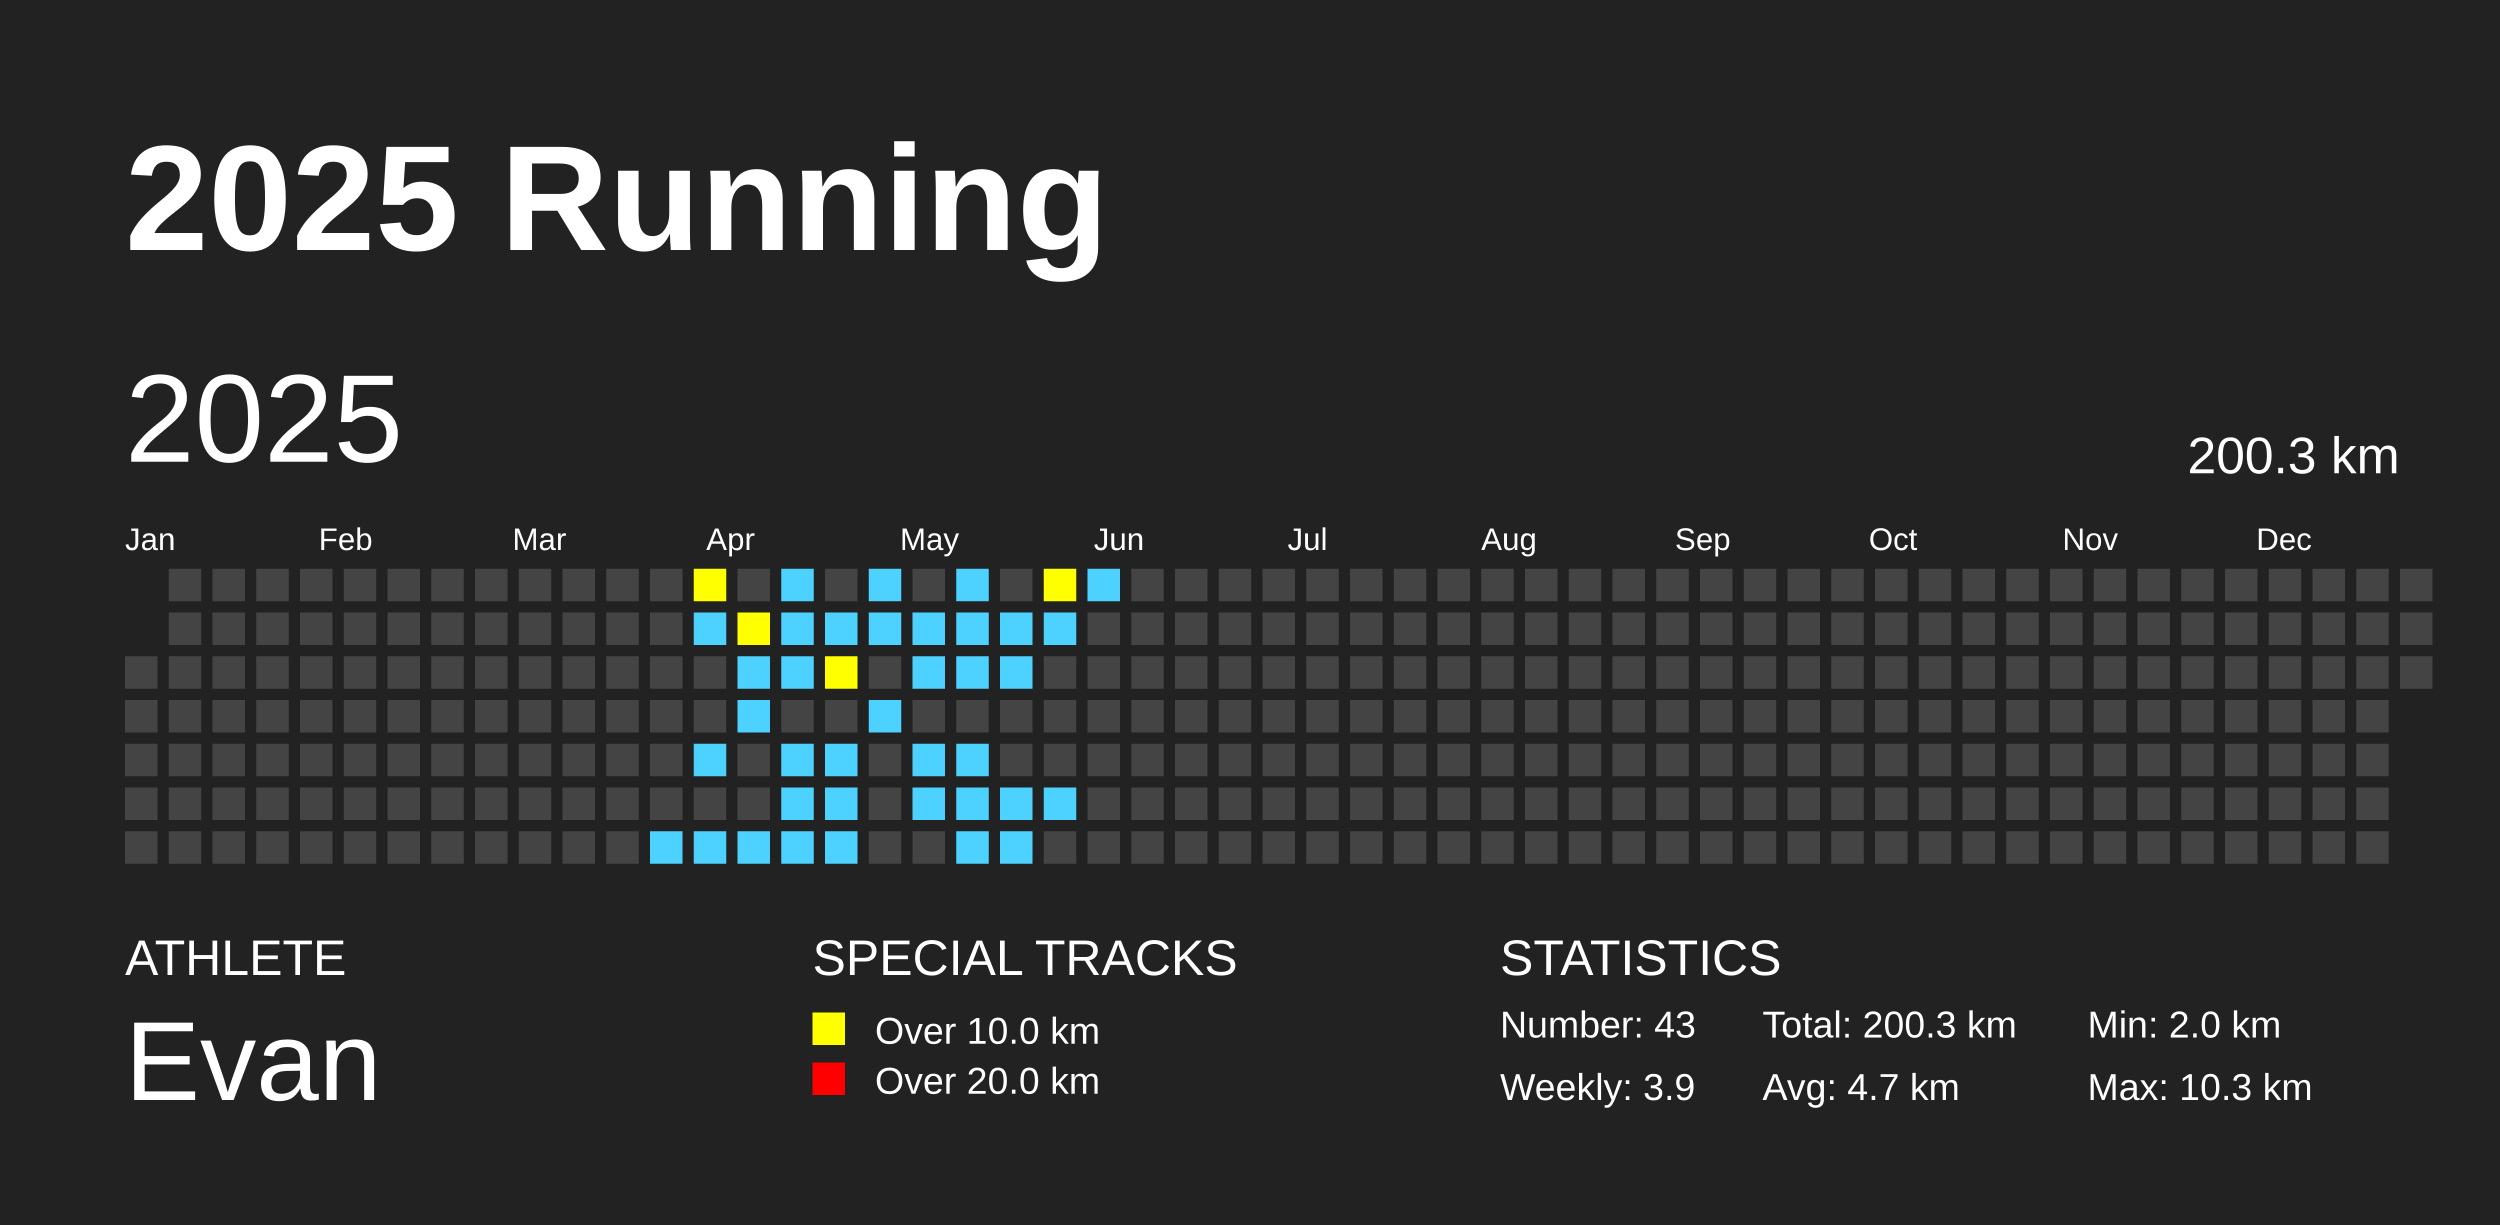
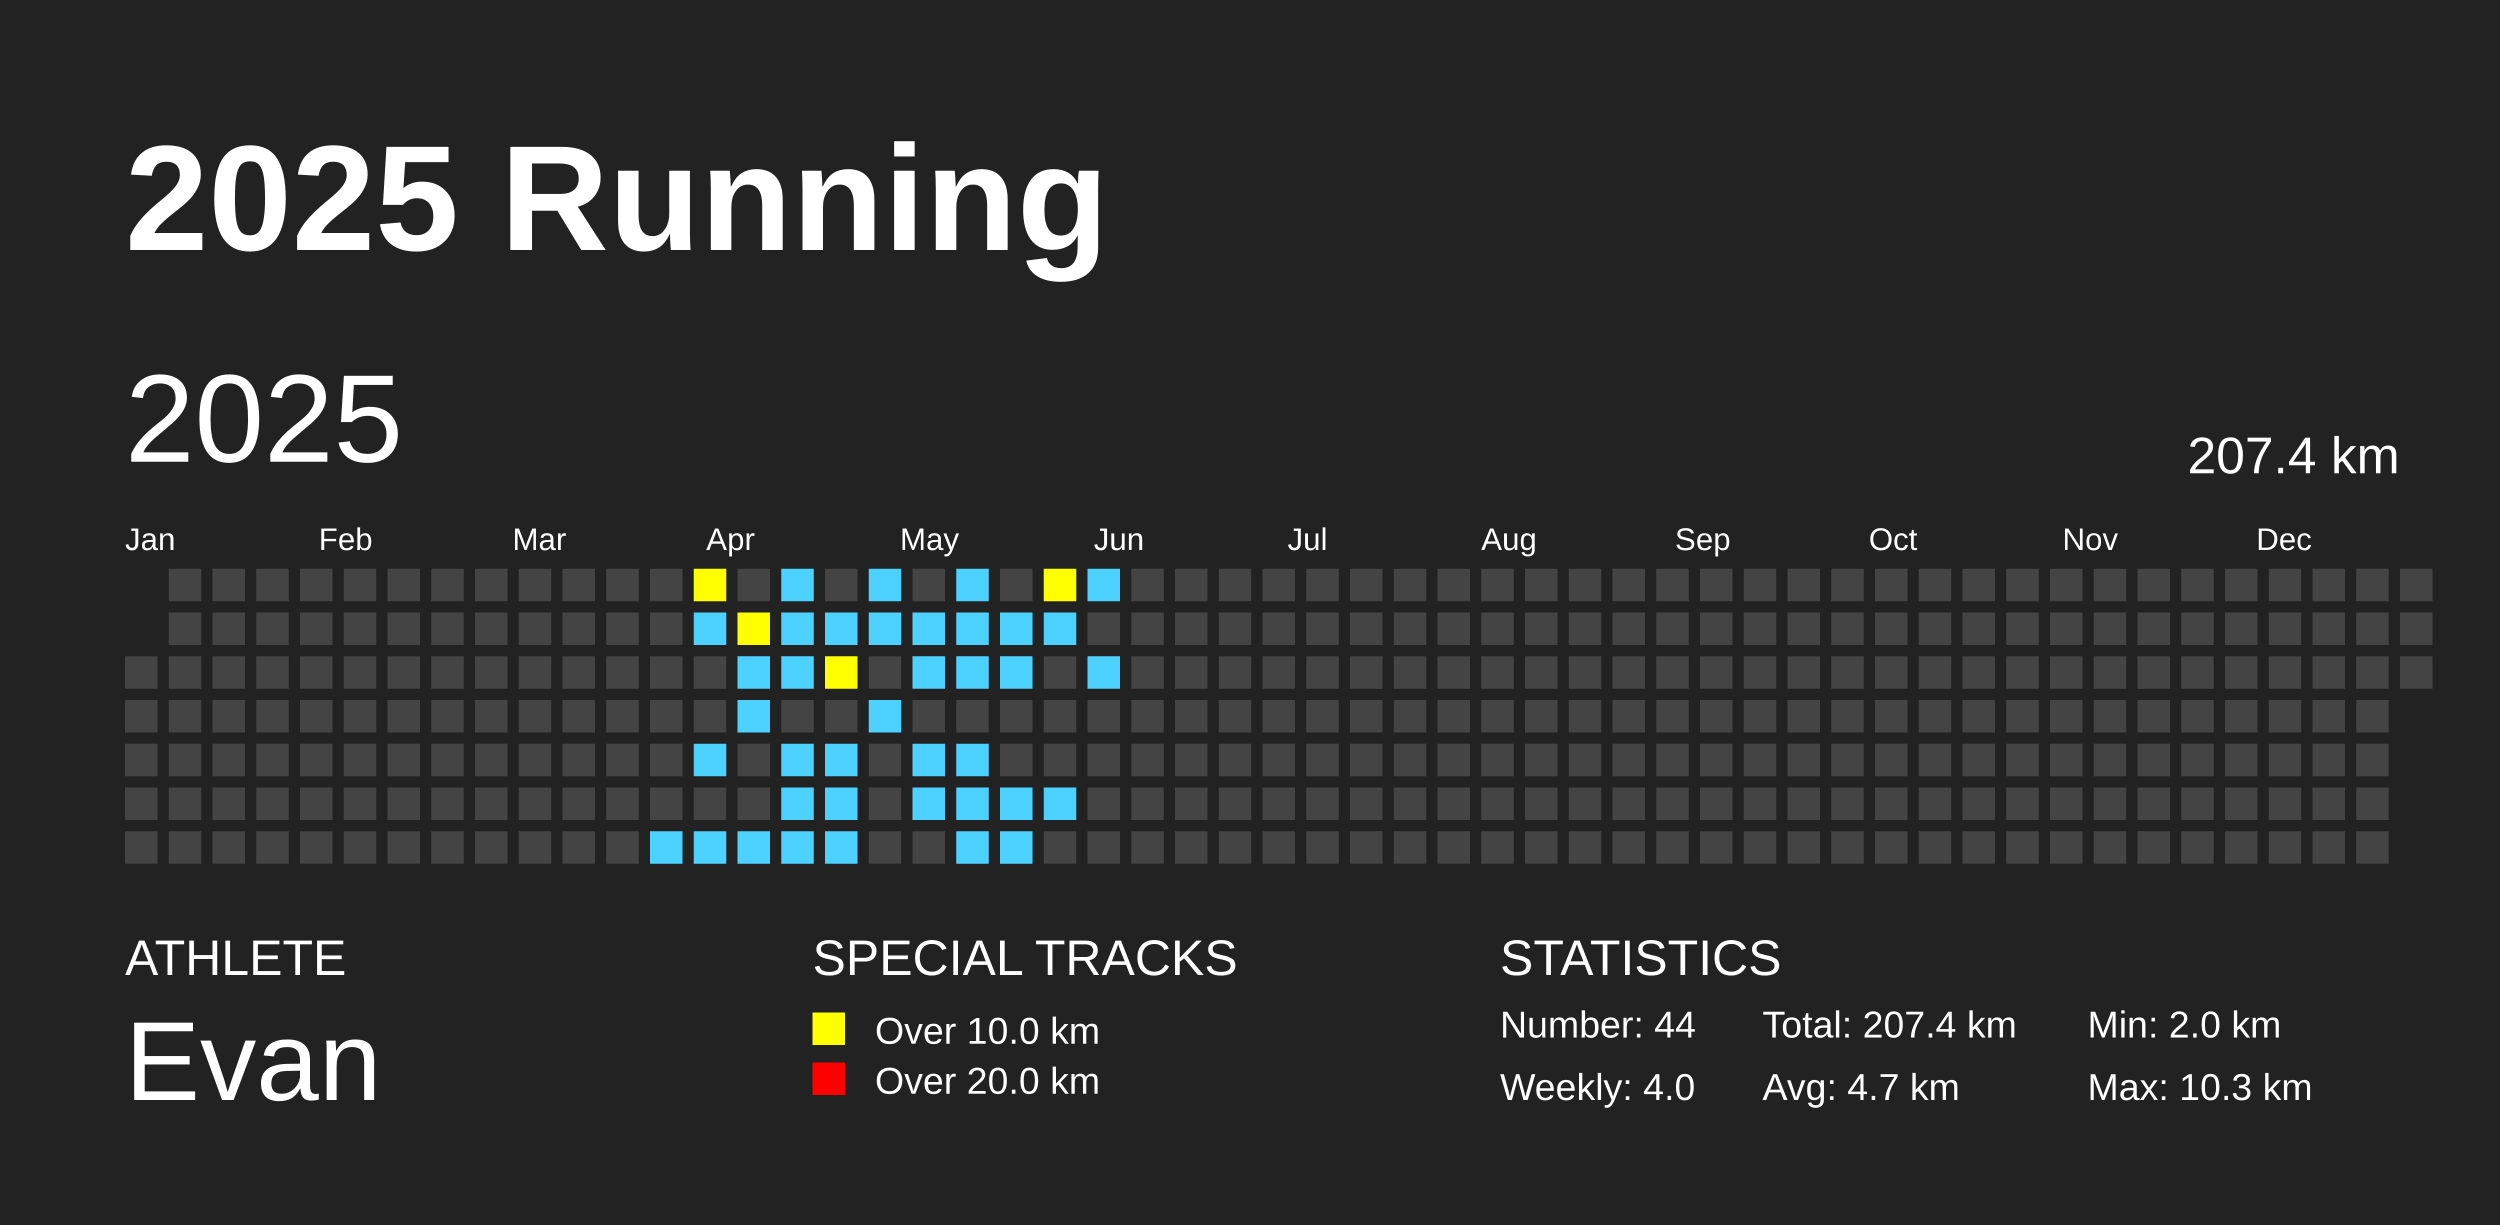
<svg xmlns="http://www.w3.org/2000/svg" baseProfile="full" height="98mm" version="1.1" viewBox="0,0,200,98" width="200mm">
  <defs />
  <rect fill="#222222" height="98" width="200" x="0" y="0" />
  <text fill="#FFFFFF" style="font-size:12px; font-family:Arial; font-weight:bold;" x="10" y="20">2025 Running</text>
  <text fill="#FFFFFF" style="font-size:4px; font-family:Arial" x="10" y="78">ATHLETE</text>
  <text fill="#FFFFFF" style="font-size:9px; font-family:Arial" x="10" y="88">Evan</text>
  <text fill="#FFFFFF" style="font-size:4px; font-family:Arial" x="65" y="78">SPECIAL TRACKS</text>
  <rect fill="yellow" height="2.6" width="2.6" x="65" y="81" />
  <text fill="#FFFFFF" style="font-size:3px; font-family:Arial" x="70" y="83.5">Over 10.0 km</text>
  <rect fill="red" height="2.6" width="2.6" x="65" y="85" />
  <text fill="#FFFFFF" style="font-size:3px; font-family:Arial" x="70" y="87.5">Over 20.0 km</text>
  <text fill="#FFFFFF" style="font-size:4px; font-family:Arial" x="120" y="78">STATISTICS</text>
-   <text fill="#FFFFFF" style="font-size:3px; font-family:Arial" x="120" y="83">Number: 43</text>
-   <text fill="#FFFFFF" style="font-size:3px; font-family:Arial" x="120" y="88">Weekly: 3.9</text>
-   <text fill="#FFFFFF" style="font-size:3px; font-family:Arial" x="141" y="83">Total: 200.3 km</text>
+   <text fill="#FFFFFF" style="font-size:3px; font-family:Arial" x="120" y="83">Number: 44</text>
+   <text fill="#FFFFFF" style="font-size:3px; font-family:Arial" x="120" y="88">Weekly: 4.0</text>
+   <text fill="#FFFFFF" style="font-size:3px; font-family:Arial" x="141" y="83">Total: 207.4 km</text>
  <text fill="#FFFFFF" style="font-size:3px; font-family:Arial" x="141" y="88">Avg: 4.7 km</text>
  <text fill="#FFFFFF" style="font-size:3px; font-family:Arial" x="167" y="83">Min: 2.0 km</text>
  <text fill="#FFFFFF" style="font-size:3px; font-family:Arial" x="167" y="88">Max: 10.3 km</text>
  <text dominant-baseline="hanging" fill="#FFFFFF" style="font-size:10.0px; font-family:Arial;" x="10" y="30">2025</text>
-   <text dominant-baseline="hanging" fill="#FFFFFF" style="font-size:4.125px; font-family:Arial;" x="175" y="35">200.3 km</text>
+   <text dominant-baseline="hanging" fill="#FFFFFF" style="font-size:4.125px; font-family:Arial;" x="175" y="35">207.4 km</text>
  <text fill="#FFFFFF" style="font-size:2.5px; font-family:Arial" x="10.0" y="44">Jan</text>
  <text fill="#FFFFFF" style="font-size:2.5px; font-family:Arial" x="25.5" y="44">Feb</text>
  <text fill="#FFFFFF" style="font-size:2.5px; font-family:Arial" x="41.0" y="44">Mar</text>
  <text fill="#FFFFFF" style="font-size:2.5px; font-family:Arial" x="56.5" y="44">Apr</text>
  <text fill="#FFFFFF" style="font-size:2.5px; font-family:Arial" x="72.0" y="44">May</text>
  <text fill="#FFFFFF" style="font-size:2.5px; font-family:Arial" x="87.5" y="44">Jun</text>
  <text fill="#FFFFFF" style="font-size:2.5px; font-family:Arial" x="103.0" y="44">Jul</text>
  <text fill="#FFFFFF" style="font-size:2.5px; font-family:Arial" x="118.5" y="44">Aug</text>
  <text fill="#FFFFFF" style="font-size:2.5px; font-family:Arial" x="134.0" y="44">Sep</text>
  <text fill="#FFFFFF" style="font-size:2.5px; font-family:Arial" x="149.5" y="44">Oct</text>
  <text fill="#FFFFFF" style="font-size:2.5px; font-family:Arial" x="165.0" y="44">Nov</text>
  <text fill="#FFFFFF" style="font-size:2.5px; font-family:Arial" x="180.5" y="44">Dec</text>
  <rect fill="#444444" height="2.6" width="2.6" x="10.0" y="52.5" />
  <rect fill="#444444" height="2.6" width="2.6" x="10.0" y="56.0" />
  <rect fill="#444444" height="2.6" width="2.6" x="10.0" y="59.5" />
  <rect fill="#444444" height="2.6" width="2.6" x="10.0" y="63.0" />
  <rect fill="#444444" height="2.6" width="2.6" x="10.0" y="66.5" />
  <rect fill="#444444" height="2.6" width="2.6" x="13.5" y="45.5" />
  <rect fill="#444444" height="2.6" width="2.6" x="13.5" y="49.0" />
  <rect fill="#444444" height="2.6" width="2.6" x="13.5" y="52.5" />
  <rect fill="#444444" height="2.6" width="2.6" x="13.5" y="56.0" />
  <rect fill="#444444" height="2.6" width="2.6" x="13.5" y="59.5" />
  <rect fill="#444444" height="2.6" width="2.6" x="13.5" y="63.0" />
  <rect fill="#444444" height="2.6" width="2.6" x="13.5" y="66.5" />
  <rect fill="#444444" height="2.6" width="2.6" x="17.0" y="45.5" />
  <rect fill="#444444" height="2.6" width="2.6" x="17.0" y="49.0" />
  <rect fill="#444444" height="2.6" width="2.6" x="17.0" y="52.5" />
  <rect fill="#444444" height="2.6" width="2.6" x="17.0" y="56.0" />
  <rect fill="#444444" height="2.6" width="2.6" x="17.0" y="59.5" />
  <rect fill="#444444" height="2.6" width="2.6" x="17.0" y="63.0" />
  <rect fill="#444444" height="2.6" width="2.6" x="17.0" y="66.5" />
  <rect fill="#444444" height="2.6" width="2.6" x="20.5" y="45.5" />
  <rect fill="#444444" height="2.6" width="2.6" x="20.5" y="49.0" />
  <rect fill="#444444" height="2.6" width="2.6" x="20.5" y="52.5" />
  <rect fill="#444444" height="2.6" width="2.6" x="20.5" y="56.0" />
  <rect fill="#444444" height="2.6" width="2.6" x="20.5" y="59.5" />
  <rect fill="#444444" height="2.6" width="2.6" x="20.5" y="63.0" />
  <rect fill="#444444" height="2.6" width="2.6" x="20.5" y="66.5" />
  <rect fill="#444444" height="2.6" width="2.6" x="24.0" y="45.5" />
  <rect fill="#444444" height="2.6" width="2.6" x="24.0" y="49.0" />
  <rect fill="#444444" height="2.6" width="2.6" x="24.0" y="52.5" />
  <rect fill="#444444" height="2.6" width="2.6" x="24.0" y="56.0" />
  <rect fill="#444444" height="2.6" width="2.6" x="24.0" y="59.5" />
  <rect fill="#444444" height="2.6" width="2.6" x="24.0" y="63.0" />
  <rect fill="#444444" height="2.6" width="2.6" x="24.0" y="66.5" />
  <rect fill="#444444" height="2.6" width="2.6" x="27.5" y="45.5" />
  <rect fill="#444444" height="2.6" width="2.6" x="27.5" y="49.0" />
  <rect fill="#444444" height="2.6" width="2.6" x="27.5" y="52.5" />
  <rect fill="#444444" height="2.6" width="2.6" x="27.5" y="56.0" />
  <rect fill="#444444" height="2.6" width="2.6" x="27.5" y="59.5" />
  <rect fill="#444444" height="2.6" width="2.6" x="27.5" y="63.0" />
  <rect fill="#444444" height="2.6" width="2.6" x="27.5" y="66.5" />
  <rect fill="#444444" height="2.6" width="2.6" x="31.0" y="45.5" />
  <rect fill="#444444" height="2.6" width="2.6" x="31.0" y="49.0" />
  <rect fill="#444444" height="2.6" width="2.6" x="31.0" y="52.5" />
  <rect fill="#444444" height="2.6" width="2.6" x="31.0" y="56.0" />
  <rect fill="#444444" height="2.6" width="2.6" x="31.0" y="59.5" />
  <rect fill="#444444" height="2.6" width="2.6" x="31.0" y="63.0" />
  <rect fill="#444444" height="2.6" width="2.6" x="31.0" y="66.5" />
  <rect fill="#444444" height="2.6" width="2.6" x="34.5" y="45.5" />
  <rect fill="#444444" height="2.6" width="2.6" x="34.5" y="49.0" />
  <rect fill="#444444" height="2.6" width="2.6" x="34.5" y="52.5" />
  <rect fill="#444444" height="2.6" width="2.6" x="34.5" y="56.0" />
  <rect fill="#444444" height="2.6" width="2.6" x="34.5" y="59.5" />
  <rect fill="#444444" height="2.6" width="2.6" x="34.5" y="63.0" />
  <rect fill="#444444" height="2.6" width="2.6" x="34.5" y="66.5" />
  <rect fill="#444444" height="2.6" width="2.6" x="38.0" y="45.5" />
  <rect fill="#444444" height="2.6" width="2.6" x="38.0" y="49.0" />
  <rect fill="#444444" height="2.6" width="2.6" x="38.0" y="52.5" />
  <rect fill="#444444" height="2.6" width="2.6" x="38.0" y="56.0" />
  <rect fill="#444444" height="2.6" width="2.6" x="38.0" y="59.5" />
  <rect fill="#444444" height="2.6" width="2.6" x="38.0" y="63.0" />
  <rect fill="#444444" height="2.6" width="2.6" x="38.0" y="66.5" />
  <rect fill="#444444" height="2.6" width="2.6" x="41.5" y="45.5" />
  <rect fill="#444444" height="2.6" width="2.6" x="41.5" y="49.0" />
  <rect fill="#444444" height="2.6" width="2.6" x="41.5" y="52.5" />
  <rect fill="#444444" height="2.6" width="2.6" x="41.5" y="56.0" />
  <rect fill="#444444" height="2.6" width="2.6" x="41.5" y="59.5" />
  <rect fill="#444444" height="2.6" width="2.6" x="41.5" y="63.0" />
  <rect fill="#444444" height="2.6" width="2.6" x="41.5" y="66.5" />
  <rect fill="#444444" height="2.6" width="2.6" x="45.0" y="45.5" />
  <rect fill="#444444" height="2.6" width="2.6" x="45.0" y="49.0" />
  <rect fill="#444444" height="2.6" width="2.6" x="45.0" y="52.5" />
  <rect fill="#444444" height="2.6" width="2.6" x="45.0" y="56.0" />
  <rect fill="#444444" height="2.6" width="2.6" x="45.0" y="59.5" />
  <rect fill="#444444" height="2.6" width="2.6" x="45.0" y="63.0" />
  <rect fill="#444444" height="2.6" width="2.6" x="45.0" y="66.5" />
  <rect fill="#444444" height="2.6" width="2.6" x="48.5" y="45.5" />
  <rect fill="#444444" height="2.6" width="2.6" x="48.5" y="49.0" />
  <rect fill="#444444" height="2.6" width="2.6" x="48.5" y="52.5" />
  <rect fill="#444444" height="2.6" width="2.6" x="48.5" y="56.0" />
  <rect fill="#444444" height="2.6" width="2.6" x="48.5" y="59.5" />
  <rect fill="#444444" height="2.6" width="2.6" x="48.5" y="63.0" />
  <rect fill="#444444" height="2.6" width="2.6" x="48.5" y="66.5" />
  <rect fill="#444444" height="2.6" width="2.6" x="52.0" y="45.5" />
  <rect fill="#444444" height="2.6" width="2.6" x="52.0" y="49.0" />
  <rect fill="#444444" height="2.6" width="2.6" x="52.0" y="52.5" />
  <rect fill="#444444" height="2.6" width="2.6" x="52.0" y="56.0" />
  <rect fill="#444444" height="2.6" width="2.6" x="52.0" y="59.5" />
  <rect fill="#444444" height="2.6" width="2.6" x="52.0" y="63.0" />
  <rect fill="#4DD2FF" height="2.6" width="2.6" x="52.0" y="66.5" />
  <rect fill="yellow" height="2.6" width="2.6" x="55.5" y="45.5" />
  <rect fill="#4DD2FF" height="2.6" width="2.6" x="55.5" y="49.0" />
  <rect fill="#444444" height="2.6" width="2.6" x="55.5" y="52.5" />
  <rect fill="#444444" height="2.6" width="2.6" x="55.5" y="56.0" />
  <rect fill="#4DD2FF" height="2.6" width="2.6" x="55.5" y="59.5" />
  <rect fill="#444444" height="2.6" width="2.6" x="55.5" y="63.0" />
  <rect fill="#4DD2FF" height="2.6" width="2.6" x="55.5" y="66.5" />
  <rect fill="#444444" height="2.6" width="2.6" x="59.0" y="45.5" />
  <rect fill="yellow" height="2.6" width="2.6" x="59.0" y="49.0" />
  <rect fill="#4DD2FF" height="2.6" width="2.6" x="59.0" y="52.5" />
  <rect fill="#4DD2FF" height="2.6" width="2.6" x="59.0" y="56.0" />
  <rect fill="#444444" height="2.6" width="2.6" x="59.0" y="59.5" />
  <rect fill="#444444" height="2.6" width="2.6" x="59.0" y="63.0" />
  <rect fill="#4DD2FF" height="2.6" width="2.6" x="59.0" y="66.5" />
  <rect fill="#4DD2FF" height="2.6" width="2.6" x="62.5" y="45.5" />
  <rect fill="#4DD2FF" height="2.6" width="2.6" x="62.5" y="49.0" />
  <rect fill="#4DD2FF" height="2.6" width="2.6" x="62.5" y="52.5" />
  <rect fill="#444444" height="2.6" width="2.6" x="62.5" y="56.0" />
  <rect fill="#4DD2FF" height="2.6" width="2.6" x="62.5" y="59.5" />
  <rect fill="#4DD2FF" height="2.6" width="2.6" x="62.5" y="63.0" />
  <rect fill="#4DD2FF" height="2.6" width="2.6" x="62.5" y="66.5" />
  <rect fill="#444444" height="2.6" width="2.6" x="66.0" y="45.5" />
  <rect fill="#4DD2FF" height="2.6" width="2.6" x="66.0" y="49.0" />
  <rect fill="yellow" height="2.6" width="2.6" x="66.0" y="52.5" />
  <rect fill="#444444" height="2.6" width="2.6" x="66.0" y="56.0" />
  <rect fill="#4DD2FF" height="2.6" width="2.6" x="66.0" y="59.5" />
  <rect fill="#4DD2FF" height="2.6" width="2.6" x="66.0" y="63.0" />
  <rect fill="#4DD2FF" height="2.6" width="2.6" x="66.0" y="66.5" />
  <rect fill="#4DD2FF" height="2.6" width="2.6" x="69.5" y="45.5" />
  <rect fill="#4DD2FF" height="2.6" width="2.6" x="69.5" y="49.0" />
  <rect fill="#444444" height="2.6" width="2.6" x="69.5" y="52.5" />
  <rect fill="#4DD2FF" height="2.6" width="2.6" x="69.5" y="56.0" />
  <rect fill="#444444" height="2.6" width="2.6" x="69.5" y="59.5" />
  <rect fill="#444444" height="2.6" width="2.6" x="69.5" y="63.0" />
  <rect fill="#444444" height="2.6" width="2.6" x="69.5" y="66.5" />
  <rect fill="#444444" height="2.6" width="2.6" x="73.0" y="45.5" />
  <rect fill="#4DD2FF" height="2.6" width="2.6" x="73.0" y="49.0" />
  <rect fill="#4DD2FF" height="2.6" width="2.6" x="73.0" y="52.5" />
  <rect fill="#444444" height="2.6" width="2.6" x="73.0" y="56.0" />
  <rect fill="#4DD2FF" height="2.6" width="2.6" x="73.0" y="59.5" />
  <rect fill="#4DD2FF" height="2.6" width="2.6" x="73.0" y="63.0" />
  <rect fill="#444444" height="2.6" width="2.6" x="73.0" y="66.5" />
  <rect fill="#4DD2FF" height="2.6" width="2.6" x="76.5" y="45.5" />
  <rect fill="#4DD2FF" height="2.6" width="2.6" x="76.5" y="49.0" />
  <rect fill="#4DD2FF" height="2.6" width="2.6" x="76.5" y="52.5" />
  <rect fill="#444444" height="2.6" width="2.6" x="76.5" y="56.0" />
  <rect fill="#4DD2FF" height="2.6" width="2.6" x="76.5" y="59.5" />
  <rect fill="#4DD2FF" height="2.6" width="2.6" x="76.5" y="63.0" />
  <rect fill="#4DD2FF" height="2.6" width="2.6" x="76.5" y="66.5" />
  <rect fill="#444444" height="2.6" width="2.6" x="80.0" y="45.5" />
  <rect fill="#4DD2FF" height="2.6" width="2.6" x="80.0" y="49.0" />
  <rect fill="#4DD2FF" height="2.6" width="2.6" x="80.0" y="52.5" />
  <rect fill="#444444" height="2.6" width="2.6" x="80.0" y="56.0" />
  <rect fill="#444444" height="2.6" width="2.6" x="80.0" y="59.5" />
  <rect fill="#4DD2FF" height="2.6" width="2.6" x="80.0" y="63.0" />
  <rect fill="#4DD2FF" height="2.6" width="2.6" x="80.0" y="66.5" />
  <rect fill="yellow" height="2.6" width="2.6" x="83.5" y="45.5" />
  <rect fill="#4DD2FF" height="2.6" width="2.6" x="83.5" y="49.0" />
  <rect fill="#444444" height="2.6" width="2.6" x="83.5" y="52.5" />
  <rect fill="#444444" height="2.6" width="2.6" x="83.5" y="56.0" />
  <rect fill="#444444" height="2.6" width="2.6" x="83.5" y="59.5" />
  <rect fill="#4DD2FF" height="2.6" width="2.6" x="83.5" y="63.0" />
  <rect fill="#444444" height="2.6" width="2.6" x="83.5" y="66.5" />
  <rect fill="#4DD2FF" height="2.6" width="2.6" x="87.0" y="45.5" />
  <rect fill="#444444" height="2.6" width="2.6" x="87.0" y="49.0" />
-   <rect fill="#444444" height="2.6" width="2.6" x="87.0" y="52.5" />
+   <rect fill="#4DD2FF" height="2.6" width="2.6" x="87.0" y="52.5" />
  <rect fill="#444444" height="2.6" width="2.6" x="87.0" y="56.0" />
  <rect fill="#444444" height="2.6" width="2.6" x="87.0" y="59.5" />
  <rect fill="#444444" height="2.6" width="2.6" x="87.0" y="63.0" />
  <rect fill="#444444" height="2.6" width="2.6" x="87.0" y="66.5" />
  <rect fill="#444444" height="2.6" width="2.6" x="90.5" y="45.5" />
  <rect fill="#444444" height="2.6" width="2.6" x="90.5" y="49.0" />
  <rect fill="#444444" height="2.6" width="2.6" x="90.5" y="52.5" />
  <rect fill="#444444" height="2.6" width="2.6" x="90.5" y="56.0" />
  <rect fill="#444444" height="2.6" width="2.6" x="90.5" y="59.5" />
  <rect fill="#444444" height="2.6" width="2.6" x="90.5" y="63.0" />
  <rect fill="#444444" height="2.6" width="2.6" x="90.5" y="66.5" />
  <rect fill="#444444" height="2.6" width="2.6" x="94.0" y="45.5" />
  <rect fill="#444444" height="2.6" width="2.6" x="94.0" y="49.0" />
  <rect fill="#444444" height="2.6" width="2.6" x="94.0" y="52.5" />
  <rect fill="#444444" height="2.6" width="2.6" x="94.0" y="56.0" />
  <rect fill="#444444" height="2.6" width="2.6" x="94.0" y="59.5" />
  <rect fill="#444444" height="2.6" width="2.6" x="94.0" y="63.0" />
  <rect fill="#444444" height="2.6" width="2.6" x="94.0" y="66.5" />
  <rect fill="#444444" height="2.6" width="2.6" x="97.5" y="45.5" />
  <rect fill="#444444" height="2.6" width="2.6" x="97.5" y="49.0" />
  <rect fill="#444444" height="2.6" width="2.6" x="97.5" y="52.5" />
  <rect fill="#444444" height="2.6" width="2.6" x="97.5" y="56.0" />
  <rect fill="#444444" height="2.6" width="2.6" x="97.5" y="59.5" />
  <rect fill="#444444" height="2.6" width="2.6" x="97.5" y="63.0" />
  <rect fill="#444444" height="2.6" width="2.6" x="97.5" y="66.5" />
  <rect fill="#444444" height="2.6" width="2.6" x="101.0" y="45.5" />
  <rect fill="#444444" height="2.6" width="2.6" x="101.0" y="49.0" />
  <rect fill="#444444" height="2.6" width="2.6" x="101.0" y="52.5" />
  <rect fill="#444444" height="2.6" width="2.6" x="101.0" y="56.0" />
  <rect fill="#444444" height="2.6" width="2.6" x="101.0" y="59.5" />
  <rect fill="#444444" height="2.6" width="2.6" x="101.0" y="63.0" />
  <rect fill="#444444" height="2.6" width="2.6" x="101.0" y="66.5" />
  <rect fill="#444444" height="2.6" width="2.6" x="104.5" y="45.5" />
  <rect fill="#444444" height="2.6" width="2.6" x="104.5" y="49.0" />
  <rect fill="#444444" height="2.6" width="2.6" x="104.5" y="52.5" />
  <rect fill="#444444" height="2.6" width="2.6" x="104.5" y="56.0" />
  <rect fill="#444444" height="2.6" width="2.6" x="104.5" y="59.5" />
  <rect fill="#444444" height="2.6" width="2.6" x="104.5" y="63.0" />
  <rect fill="#444444" height="2.6" width="2.6" x="104.5" y="66.5" />
  <rect fill="#444444" height="2.6" width="2.6" x="108.0" y="45.5" />
  <rect fill="#444444" height="2.6" width="2.6" x="108.0" y="49.0" />
  <rect fill="#444444" height="2.6" width="2.6" x="108.0" y="52.5" />
  <rect fill="#444444" height="2.6" width="2.6" x="108.0" y="56.0" />
  <rect fill="#444444" height="2.6" width="2.6" x="108.0" y="59.5" />
  <rect fill="#444444" height="2.6" width="2.6" x="108.0" y="63.0" />
  <rect fill="#444444" height="2.6" width="2.6" x="108.0" y="66.5" />
  <rect fill="#444444" height="2.6" width="2.6" x="111.5" y="45.5" />
  <rect fill="#444444" height="2.6" width="2.6" x="111.5" y="49.0" />
  <rect fill="#444444" height="2.6" width="2.6" x="111.5" y="52.5" />
  <rect fill="#444444" height="2.6" width="2.6" x="111.5" y="56.0" />
  <rect fill="#444444" height="2.6" width="2.6" x="111.5" y="59.5" />
  <rect fill="#444444" height="2.6" width="2.6" x="111.5" y="63.0" />
  <rect fill="#444444" height="2.6" width="2.6" x="111.5" y="66.5" />
  <rect fill="#444444" height="2.6" width="2.6" x="115.0" y="45.5" />
  <rect fill="#444444" height="2.6" width="2.6" x="115.0" y="49.0" />
  <rect fill="#444444" height="2.6" width="2.6" x="115.0" y="52.5" />
  <rect fill="#444444" height="2.6" width="2.6" x="115.0" y="56.0" />
  <rect fill="#444444" height="2.6" width="2.6" x="115.0" y="59.5" />
  <rect fill="#444444" height="2.6" width="2.6" x="115.0" y="63.0" />
  <rect fill="#444444" height="2.6" width="2.6" x="115.0" y="66.5" />
  <rect fill="#444444" height="2.6" width="2.6" x="118.5" y="45.5" />
  <rect fill="#444444" height="2.6" width="2.6" x="118.5" y="49.0" />
  <rect fill="#444444" height="2.6" width="2.6" x="118.5" y="52.5" />
  <rect fill="#444444" height="2.6" width="2.6" x="118.5" y="56.0" />
  <rect fill="#444444" height="2.6" width="2.6" x="118.5" y="59.5" />
  <rect fill="#444444" height="2.6" width="2.6" x="118.5" y="63.0" />
  <rect fill="#444444" height="2.6" width="2.6" x="118.5" y="66.5" />
  <rect fill="#444444" height="2.6" width="2.6" x="122.0" y="45.5" />
  <rect fill="#444444" height="2.6" width="2.6" x="122.0" y="49.0" />
  <rect fill="#444444" height="2.6" width="2.6" x="122.0" y="52.5" />
  <rect fill="#444444" height="2.6" width="2.6" x="122.0" y="56.0" />
  <rect fill="#444444" height="2.6" width="2.6" x="122.0" y="59.5" />
  <rect fill="#444444" height="2.6" width="2.6" x="122.0" y="63.0" />
  <rect fill="#444444" height="2.6" width="2.6" x="122.0" y="66.5" />
  <rect fill="#444444" height="2.6" width="2.6" x="125.5" y="45.5" />
  <rect fill="#444444" height="2.6" width="2.6" x="125.5" y="49.0" />
  <rect fill="#444444" height="2.6" width="2.6" x="125.5" y="52.5" />
  <rect fill="#444444" height="2.6" width="2.6" x="125.5" y="56.0" />
  <rect fill="#444444" height="2.6" width="2.6" x="125.5" y="59.5" />
  <rect fill="#444444" height="2.6" width="2.6" x="125.5" y="63.0" />
  <rect fill="#444444" height="2.6" width="2.6" x="125.5" y="66.5" />
  <rect fill="#444444" height="2.6" width="2.6" x="129.0" y="45.5" />
  <rect fill="#444444" height="2.6" width="2.6" x="129.0" y="49.0" />
  <rect fill="#444444" height="2.6" width="2.6" x="129.0" y="52.5" />
  <rect fill="#444444" height="2.6" width="2.6" x="129.0" y="56.0" />
  <rect fill="#444444" height="2.6" width="2.6" x="129.0" y="59.5" />
  <rect fill="#444444" height="2.6" width="2.6" x="129.0" y="63.0" />
  <rect fill="#444444" height="2.6" width="2.6" x="129.0" y="66.5" />
  <rect fill="#444444" height="2.6" width="2.6" x="132.5" y="45.5" />
  <rect fill="#444444" height="2.6" width="2.6" x="132.5" y="49.0" />
  <rect fill="#444444" height="2.6" width="2.6" x="132.5" y="52.5" />
  <rect fill="#444444" height="2.6" width="2.6" x="132.5" y="56.0" />
  <rect fill="#444444" height="2.6" width="2.6" x="132.5" y="59.5" />
  <rect fill="#444444" height="2.6" width="2.6" x="132.5" y="63.0" />
  <rect fill="#444444" height="2.6" width="2.6" x="132.5" y="66.5" />
  <rect fill="#444444" height="2.6" width="2.6" x="136.0" y="45.5" />
  <rect fill="#444444" height="2.6" width="2.6" x="136.0" y="49.0" />
  <rect fill="#444444" height="2.6" width="2.6" x="136.0" y="52.5" />
  <rect fill="#444444" height="2.6" width="2.6" x="136.0" y="56.0" />
  <rect fill="#444444" height="2.6" width="2.6" x="136.0" y="59.5" />
  <rect fill="#444444" height="2.6" width="2.6" x="136.0" y="63.0" />
  <rect fill="#444444" height="2.6" width="2.6" x="136.0" y="66.5" />
  <rect fill="#444444" height="2.6" width="2.6" x="139.5" y="45.5" />
  <rect fill="#444444" height="2.6" width="2.6" x="139.5" y="49.0" />
  <rect fill="#444444" height="2.6" width="2.6" x="139.5" y="52.5" />
  <rect fill="#444444" height="2.6" width="2.6" x="139.5" y="56.0" />
  <rect fill="#444444" height="2.6" width="2.6" x="139.5" y="59.5" />
  <rect fill="#444444" height="2.6" width="2.6" x="139.5" y="63.0" />
  <rect fill="#444444" height="2.6" width="2.6" x="139.5" y="66.5" />
  <rect fill="#444444" height="2.6" width="2.6" x="143.0" y="45.5" />
  <rect fill="#444444" height="2.6" width="2.6" x="143.0" y="49.0" />
  <rect fill="#444444" height="2.6" width="2.6" x="143.0" y="52.5" />
  <rect fill="#444444" height="2.6" width="2.6" x="143.0" y="56.0" />
  <rect fill="#444444" height="2.6" width="2.6" x="143.0" y="59.5" />
  <rect fill="#444444" height="2.6" width="2.6" x="143.0" y="63.0" />
  <rect fill="#444444" height="2.6" width="2.6" x="143.0" y="66.5" />
  <rect fill="#444444" height="2.6" width="2.6" x="146.5" y="45.5" />
  <rect fill="#444444" height="2.6" width="2.6" x="146.5" y="49.0" />
  <rect fill="#444444" height="2.6" width="2.6" x="146.5" y="52.5" />
  <rect fill="#444444" height="2.6" width="2.6" x="146.5" y="56.0" />
  <rect fill="#444444" height="2.6" width="2.6" x="146.5" y="59.5" />
  <rect fill="#444444" height="2.6" width="2.6" x="146.5" y="63.0" />
  <rect fill="#444444" height="2.6" width="2.6" x="146.5" y="66.5" />
  <rect fill="#444444" height="2.6" width="2.6" x="150.0" y="45.5" />
  <rect fill="#444444" height="2.6" width="2.6" x="150.0" y="49.0" />
  <rect fill="#444444" height="2.6" width="2.6" x="150.0" y="52.5" />
  <rect fill="#444444" height="2.6" width="2.6" x="150.0" y="56.0" />
  <rect fill="#444444" height="2.6" width="2.6" x="150.0" y="59.5" />
  <rect fill="#444444" height="2.6" width="2.6" x="150.0" y="63.0" />
  <rect fill="#444444" height="2.6" width="2.6" x="150.0" y="66.5" />
  <rect fill="#444444" height="2.6" width="2.6" x="153.5" y="45.5" />
  <rect fill="#444444" height="2.6" width="2.6" x="153.5" y="49.0" />
  <rect fill="#444444" height="2.6" width="2.6" x="153.5" y="52.5" />
  <rect fill="#444444" height="2.6" width="2.6" x="153.5" y="56.0" />
  <rect fill="#444444" height="2.6" width="2.6" x="153.5" y="59.5" />
  <rect fill="#444444" height="2.6" width="2.6" x="153.5" y="63.0" />
  <rect fill="#444444" height="2.6" width="2.6" x="153.5" y="66.5" />
  <rect fill="#444444" height="2.6" width="2.6" x="157.0" y="45.5" />
  <rect fill="#444444" height="2.6" width="2.6" x="157.0" y="49.0" />
  <rect fill="#444444" height="2.6" width="2.6" x="157.0" y="52.5" />
  <rect fill="#444444" height="2.6" width="2.6" x="157.0" y="56.0" />
  <rect fill="#444444" height="2.6" width="2.6" x="157.0" y="59.5" />
  <rect fill="#444444" height="2.6" width="2.6" x="157.0" y="63.0" />
  <rect fill="#444444" height="2.6" width="2.6" x="157.0" y="66.5" />
  <rect fill="#444444" height="2.6" width="2.6" x="160.5" y="45.5" />
  <rect fill="#444444" height="2.6" width="2.6" x="160.5" y="49.0" />
  <rect fill="#444444" height="2.6" width="2.6" x="160.5" y="52.5" />
  <rect fill="#444444" height="2.6" width="2.6" x="160.5" y="56.0" />
  <rect fill="#444444" height="2.6" width="2.6" x="160.5" y="59.5" />
  <rect fill="#444444" height="2.6" width="2.6" x="160.5" y="63.0" />
  <rect fill="#444444" height="2.6" width="2.6" x="160.5" y="66.5" />
  <rect fill="#444444" height="2.6" width="2.6" x="164.0" y="45.5" />
  <rect fill="#444444" height="2.6" width="2.6" x="164.0" y="49.0" />
  <rect fill="#444444" height="2.6" width="2.6" x="164.0" y="52.5" />
  <rect fill="#444444" height="2.6" width="2.6" x="164.0" y="56.0" />
  <rect fill="#444444" height="2.6" width="2.6" x="164.0" y="59.5" />
  <rect fill="#444444" height="2.6" width="2.6" x="164.0" y="63.0" />
  <rect fill="#444444" height="2.6" width="2.6" x="164.0" y="66.5" />
  <rect fill="#444444" height="2.6" width="2.6" x="167.5" y="45.5" />
  <rect fill="#444444" height="2.6" width="2.6" x="167.5" y="49.0" />
  <rect fill="#444444" height="2.6" width="2.6" x="167.5" y="52.5" />
  <rect fill="#444444" height="2.6" width="2.6" x="167.5" y="56.0" />
  <rect fill="#444444" height="2.6" width="2.6" x="167.5" y="59.5" />
  <rect fill="#444444" height="2.6" width="2.6" x="167.5" y="63.0" />
  <rect fill="#444444" height="2.6" width="2.6" x="167.5" y="66.5" />
  <rect fill="#444444" height="2.6" width="2.6" x="171.0" y="45.5" />
  <rect fill="#444444" height="2.6" width="2.6" x="171.0" y="49.0" />
  <rect fill="#444444" height="2.6" width="2.6" x="171.0" y="52.5" />
  <rect fill="#444444" height="2.6" width="2.6" x="171.0" y="56.0" />
  <rect fill="#444444" height="2.6" width="2.6" x="171.0" y="59.5" />
  <rect fill="#444444" height="2.6" width="2.6" x="171.0" y="63.0" />
  <rect fill="#444444" height="2.6" width="2.6" x="171.0" y="66.5" />
  <rect fill="#444444" height="2.6" width="2.6" x="174.5" y="45.5" />
  <rect fill="#444444" height="2.6" width="2.6" x="174.5" y="49.0" />
  <rect fill="#444444" height="2.6" width="2.6" x="174.5" y="52.5" />
  <rect fill="#444444" height="2.6" width="2.6" x="174.5" y="56.0" />
  <rect fill="#444444" height="2.6" width="2.6" x="174.5" y="59.5" />
  <rect fill="#444444" height="2.6" width="2.6" x="174.5" y="63.0" />
  <rect fill="#444444" height="2.6" width="2.6" x="174.5" y="66.5" />
  <rect fill="#444444" height="2.6" width="2.6" x="178.0" y="45.5" />
  <rect fill="#444444" height="2.6" width="2.6" x="178.0" y="49.0" />
  <rect fill="#444444" height="2.6" width="2.6" x="178.0" y="52.5" />
  <rect fill="#444444" height="2.6" width="2.6" x="178.0" y="56.0" />
  <rect fill="#444444" height="2.6" width="2.6" x="178.0" y="59.5" />
  <rect fill="#444444" height="2.6" width="2.6" x="178.0" y="63.0" />
  <rect fill="#444444" height="2.6" width="2.6" x="178.0" y="66.5" />
  <rect fill="#444444" height="2.6" width="2.6" x="181.5" y="45.5" />
  <rect fill="#444444" height="2.6" width="2.6" x="181.5" y="49.0" />
  <rect fill="#444444" height="2.6" width="2.6" x="181.5" y="52.5" />
  <rect fill="#444444" height="2.6" width="2.6" x="181.5" y="56.0" />
  <rect fill="#444444" height="2.6" width="2.6" x="181.5" y="59.5" />
  <rect fill="#444444" height="2.6" width="2.6" x="181.5" y="63.0" />
  <rect fill="#444444" height="2.6" width="2.6" x="181.5" y="66.5" />
  <rect fill="#444444" height="2.6" width="2.6" x="185.0" y="45.5" />
  <rect fill="#444444" height="2.6" width="2.6" x="185.0" y="49.0" />
  <rect fill="#444444" height="2.6" width="2.6" x="185.0" y="52.5" />
  <rect fill="#444444" height="2.6" width="2.6" x="185.0" y="56.0" />
  <rect fill="#444444" height="2.6" width="2.6" x="185.0" y="59.5" />
  <rect fill="#444444" height="2.6" width="2.6" x="185.0" y="63.0" />
  <rect fill="#444444" height="2.6" width="2.6" x="185.0" y="66.5" />
  <rect fill="#444444" height="2.6" width="2.6" x="188.5" y="45.5" />
  <rect fill="#444444" height="2.6" width="2.6" x="188.5" y="49.0" />
  <rect fill="#444444" height="2.6" width="2.6" x="188.5" y="52.5" />
  <rect fill="#444444" height="2.6" width="2.6" x="188.5" y="56.0" />
  <rect fill="#444444" height="2.6" width="2.6" x="188.5" y="59.5" />
  <rect fill="#444444" height="2.6" width="2.6" x="188.5" y="63.0" />
  <rect fill="#444444" height="2.6" width="2.6" x="188.5" y="66.5" />
  <rect fill="#444444" height="2.6" width="2.6" x="192.0" y="45.5" />
  <rect fill="#444444" height="2.6" width="2.6" x="192.0" y="49.0" />
  <rect fill="#444444" height="2.6" width="2.6" x="192.0" y="52.5" />
</svg>
